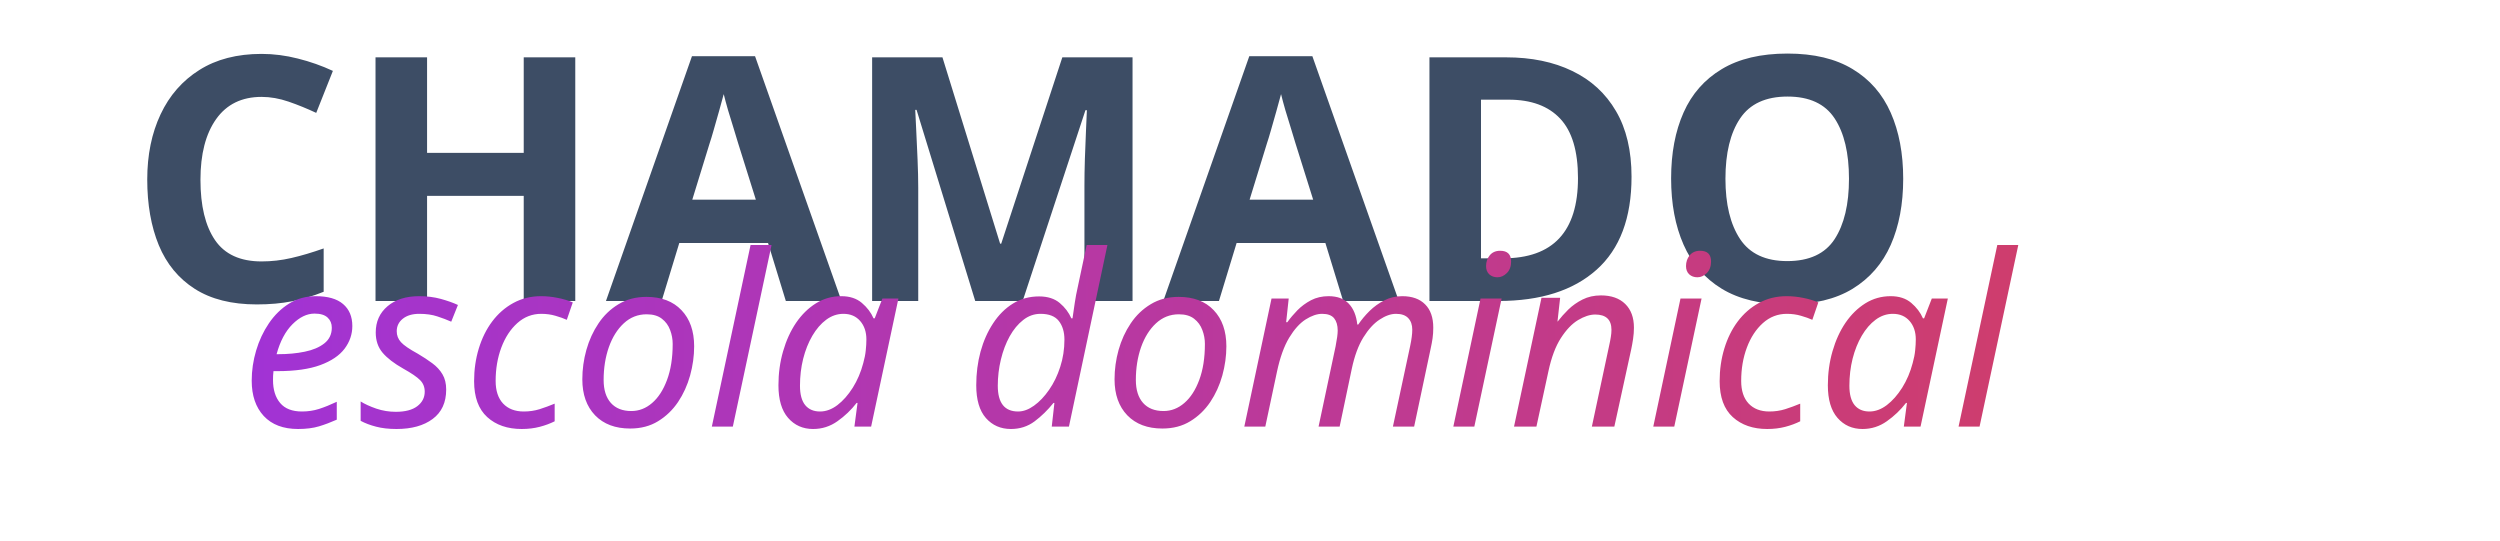
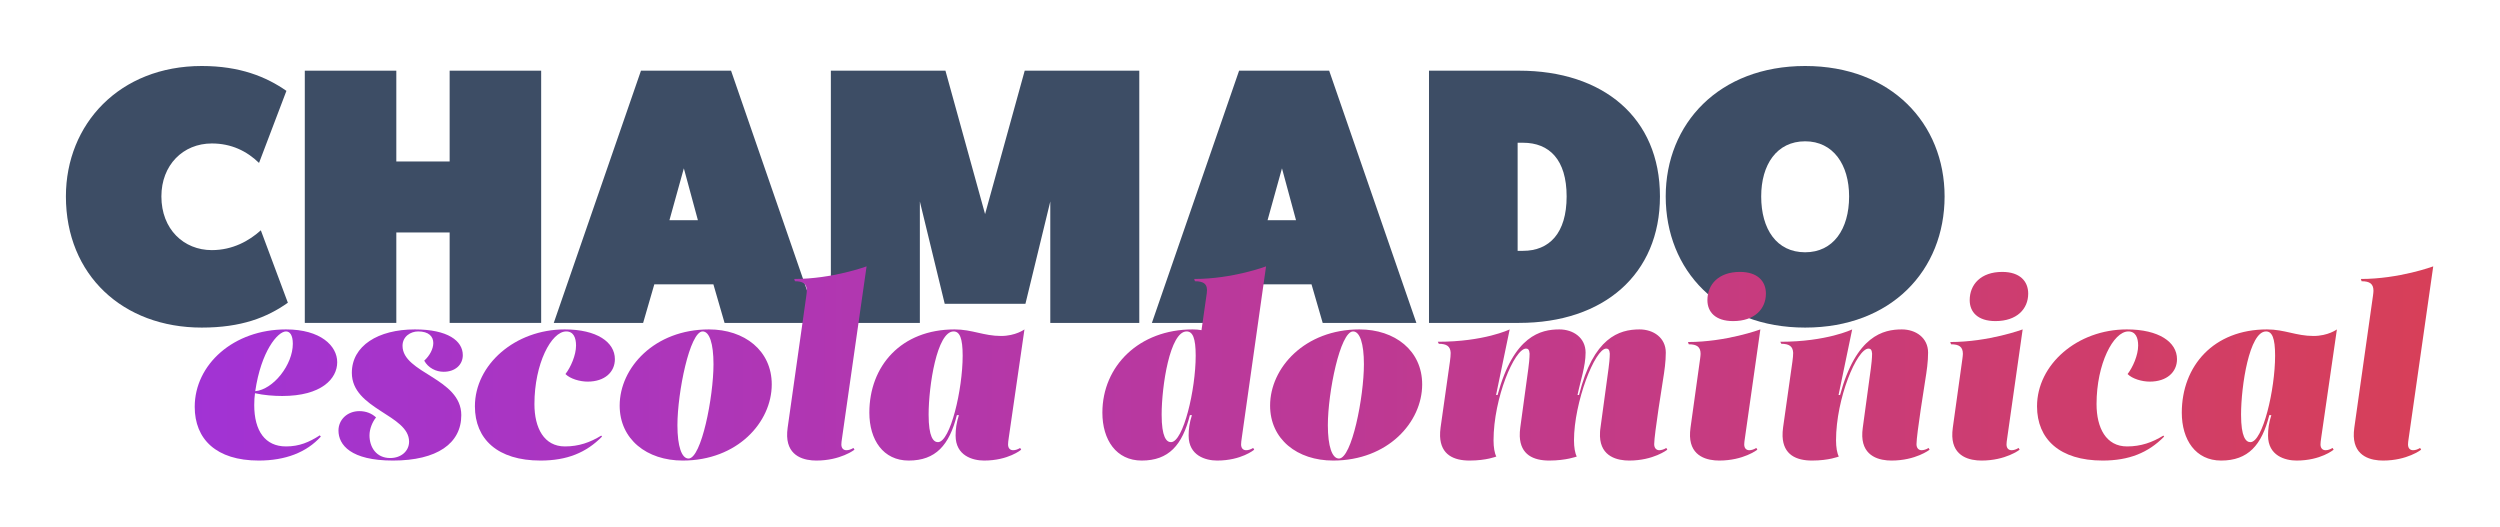
- <svg xmlns="http://www.w3.org/2000/svg" width="100%" height="100%" viewBox="0 0 2500 541" version="1.1" xml:space="preserve" style="fill-rule:evenodd;clip-rule:evenodd;stroke-linejoin:round;stroke-miterlimit:1.414;">
+ <svg xmlns="http://www.w3.org/2000/svg" width="100%" height="100%" viewBox="0 0 2368 499" version="1.1" xml:space="preserve" style="fill-rule:evenodd;clip-rule:evenodd;stroke-linejoin:round;stroke-miterlimit:1.414;">
  <g>
-     <g transform="matrix(7.11026,0,0,7.11026,-708.905,-82.8649)">
-       <text x="117.629px" y="53.984px" style="font-family:'Geomanist-Ultra', 'Geomanist';font-weight:900;font-size:48px;fill:none;">CHAMADO</text>
-       <text x="117.629px" y="53.984px" style="font-family:'Geomanist-Ultra', 'Geomanist';font-weight:900;font-size:48px;fill:#3d4d65;">CHAMADO</text>
+     <g>
+       <path d="M62.426,186.059c0,74.402 53.924,124.231 128.667,124.231c37.542,0 61.774,-9.556 81.569,-23.549l-25.597,-68.6c-10.921,9.897 -26.621,18.771 -46.416,18.771c-26.621,0 -47.781,-19.795 -47.781,-50.853c0,-29.692 20.478,-50.17 47.781,-50.17c18.43,0 33.106,7.168 44.709,18.43l25.939,-68.258c-19.113,-13.311 -44.027,-23.549 -80.204,-23.549c-77.815,0 -128.667,54.948 -128.667,123.547Z" style="fill:#3d4d65;" />
+       <path d="M288.703,305.853l86.688,0l0,-85.664l50.511,0l0,85.664l86.688,0l0,-238.905l-86.688,0l0,86.006l-50.511,0l0,-86.006l-86.688,0l0,238.905Z" style="fill:#3d4d65;" />
+       <path d="M675.728,269.335l10.58,36.518l88.736,0l-82.592,-238.905l-85.324,0l-82.592,238.905l84.64,0l10.58,-36.518l55.972,0Zm-14.675,-60.75l-26.962,0l13.651,-49.146l13.311,49.146Z" style="fill:#3d4d65;" />
+       <path d="M895.521,66.948l-108.531,0l0,238.905l84.299,0l0,-115.015l23.549,96.927l76.45,0l23.549,-96.927l0,115.015l84.299,0l0,-238.905l-108.531,0l-37.542,135.835l-37.542,-135.835Z" style="fill:#3d4d65;" />
+       <path d="M1242.27,269.335l10.58,36.518l88.736,0l-82.593,-238.905l-85.323,0l-82.593,238.905l84.641,0l10.58,-36.518l55.972,0Zm-14.676,-60.75l-26.962,0l13.652,-49.146l13.31,49.146Z" style="fill:#3d4d65;" />
+       <path d="M1353.54,305.853l85.323,0c80.204,0 133.446,-46.074 133.446,-119.794c0,-74.743 -53.925,-119.111 -133.446,-119.111l-85.323,0l0,238.905Zm83.958,-170.646l5.119,0c24.915,0 41.297,16.041 41.297,50.852c0,34.812 -16.382,51.536 -41.297,51.536l-5.119,0l0,-102.388Z" style="fill:#3d4d65;" />
+       <path d="M1709.84,310.29c81.569,0 132.081,-54.266 132.081,-124.231c0,-68.941 -50.512,-123.547 -132.081,-123.547c-81.569,0 -132.08,54.606 -132.08,123.547c0,69.965 50.511,124.231 132.08,124.231Zm0,-176.448c26.621,0 41.638,22.184 41.638,52.217c0,31.058 -15.017,52.901 -41.638,52.901c-26.962,0 -41.637,-21.843 -41.637,-52.901c0,-30.033 14.675,-52.217 41.637,-52.217Z" style="fill:#3d4d65;" />
    </g>
-     <g transform="matrix(4.97673,0,0,4.97673,-1246.33,-477.06)">
-       <text x="298.709px" y="181.573px" style="font-family:'Salome-Italic_0_wt', 'Salome';font-style:italic;font-size:48px;fill:none;">escola dominical</text>
-       <text x="298.709px" y="181.573px" style="font-family:'Salome-Italic_0_wt', 'Salome';font-style:italic;font-size:48px;fill:url(#_Linear1);">escola dominical</text>
+     <g>
+       <path d="M240.813,383.684c0,-3.822 0.239,-8.361 0.717,-11.227c8.122,1.911 18.155,2.627 25.799,2.627c37.027,0 52.077,-16.244 52.077,-32.01c0,-15.527 -15.767,-31.055 -48.494,-31.055c-49.687,0 -86.475,33.205 -86.475,73.337c0,30.577 20.305,50.882 60.676,50.882c25.083,0 45.149,-7.644 58.765,-22.693l-0.955,-1.195c-10.033,6.45 -19.35,10.511 -32.011,10.511c-19.827,0 -30.099,-14.811 -30.099,-39.177Zm0.956,-13.138c5.494,-37.744 21.26,-56.616 29.143,-56.616c3.584,0 6.45,3.345 6.45,11.706c0,19.827 -18.394,43.237 -35.593,44.91Z" style="fill:url(#_Linear1);" />
+       <path d="M401.82,341.641c3.822,6.927 11.228,10.511 18.394,10.511c10.989,0 18.155,-6.689 18.155,-15.767c0,-13.616 -14.333,-24.366 -45.388,-24.366c-34.876,0 -59.72,15.528 -59.72,41.088c0,34.638 54.226,39.655 54.226,65.215c0,8.839 -7.405,15.528 -17.916,15.528c-13.139,0 -19.588,-10.272 -19.588,-21.5c0,-6.211 2.866,-12.9 6.211,-16.961c-4.061,-3.822 -9.556,-5.972 -15.767,-5.972c-11.466,0 -19.827,8.122 -19.827,18.394c0,13.617 11.705,28.427 51.599,28.427c41.804,0 64.737,-16.244 64.737,-42.998c0,-35.116 -55.66,-39.655 -55.66,-65.693c0,-8.839 7.644,-13.617 14.811,-13.617c10.033,0 14.333,4.778 14.333,10.989c0,5.494 -3.344,11.944 -8.6,16.722Z" style="fill:url(#_Linear2);" />
+       <path d="M536.311,313.93c6.928,0 9.317,5.972 9.317,13.378c0,9.077 -5.017,20.544 -10.033,26.994c4.538,4.538 13.616,7.166 21.021,7.166c16.244,0 25.8,-9.077 25.8,-21.26c0,-16.245 -17.2,-28.189 -47.538,-28.189c-46.821,0 -85.042,33.205 -85.042,72.86c0,31.054 21.499,51.359 62.109,51.359c25.083,0 43.238,-7.405 58.288,-22.693l-0.717,-0.956c-10.511,6.45 -21.261,10.272 -34.399,10.272c-19.827,0 -28.905,-17.438 -28.905,-40.132c0,-38.222 16.005,-68.799 30.099,-68.799Z" style="fill:url(#_Linear3);" />
+       <path d="M671.519,312.019c-51.599,0 -84.565,36.311 -84.565,72.143c0,32.01 25.8,52.076 59.721,52.076c51.838,0 84.326,-36.31 84.326,-72.142c0,-32.011 -25.799,-52.077 -59.482,-52.077Zm-19.35,122.308c-6.449,0 -10.51,-11.466 -10.51,-31.532c0,-31.055 11.705,-88.865 23.888,-88.865c6.45,0 10.272,11.467 10.272,31.055c0,31.055 -11.466,89.342 -23.65,89.342Z" style="fill:url(#_Linear4);" />
+       <path d="M820.821,252.299c0,0 -32.249,11.944 -68.56,11.944l0.717,2.15c7.644,0 11.228,2.389 11.228,9.077c0,0.956 -0.239,3.106 -0.478,4.778l-17.677,124.936c-0.478,3.105 -0.478,5.494 -0.478,8.122c0.716,19.588 16.96,22.932 27.71,22.932c22.933,0 36.071,-10.272 36.071,-10.272l-0.955,-1.672c-2.389,1.434 -4.539,2.15 -6.689,2.15c-2.866,0 -4.777,-1.911 -4.777,-5.494c0,-1.433 0.238,-3.344 0.716,-6.45l23.172,-162.201Z" style="fill:url(#_Linear5);" />
+       <path d="M888.425,418.8c-4.3,0 -8.839,-4.778 -8.839,-26.038c0,-27.233 7.883,-78.832 23.649,-78.832c5.734,0 8.6,6.211 8.6,22.933c0,32.249 -11.705,81.937 -23.41,81.937Zm81.937,-106.781c0,0 -8.361,6.211 -22.217,6.211c-16.244,0 -27.471,-6.211 -43.954,-6.211c-50.643,0 -80.742,34.638 -80.742,78.832c0,25.799 13.138,45.387 37.265,45.387c25.561,0 38.46,-14.571 45.627,-42.998l1.911,0c-2.389,7.405 -3.105,13.377 -3.105,19.349c0,19.111 16.244,23.649 26.993,23.649c22.933,0 35.116,-10.272 35.116,-10.272l-0.955,-1.672c-2.389,1.434 -4.539,2.15 -6.689,2.15c-2.867,0 -4.778,-1.911 -4.778,-5.494c0,-1.433 0.239,-3.583 0.717,-6.689l14.811,-102.242Z" style="fill:url(#_Linear6);" />
+       <path d="M1109.15,418.8c-4.3,0 -8.839,-4.778 -8.839,-26.038c0,-27.233 7.883,-78.832 23.649,-78.832c5.734,0 8.6,6.211 8.6,22.933c0,32.249 -11.705,81.937 -23.41,81.937Zm17.916,-25.56l1.911,0c-2.389,7.405 -3.106,13.377 -3.106,19.349c0,19.111 16.244,23.649 26.994,23.649c22.933,0 35.116,-10.272 35.116,-10.272l-0.956,-1.672c-2.388,1.434 -4.538,2.15 -6.688,2.15c-2.867,0 -4.778,-1.911 -4.778,-5.494c0,-1.433 0.239,-3.583 0.717,-6.689l22.932,-161.962c0,0 -31.532,11.944 -68.081,11.944l0.716,2.15c8.361,0 12.422,2.627 11.228,11.227l-5.017,35.116c-2.388,-0.478 -5.494,-0.717 -8.36,-0.717c-50.644,0 -85.521,34.638 -85.521,78.832c0,25.799 13.139,45.387 37.266,45.387c25.561,0 38.46,-14.571 45.627,-42.998Z" style="fill:url(#_Linear7);" />
+       <path d="M1287.6,312.019c-51.599,0 -84.564,36.311 -84.564,72.143c0,32.01 25.799,52.076 59.72,52.076c51.838,0 84.326,-36.31 84.326,-72.142c0,-32.011 -25.799,-52.077 -59.482,-52.077Zm-19.349,122.308c-6.45,0 -10.511,-11.466 -10.511,-31.532c0,-31.055 11.705,-88.865 23.888,-88.865c6.45,0 10.272,11.467 10.272,31.055c0,31.055 -11.466,89.342 -23.649,89.342Z" style="fill:url(#_Linear8);" />
+       <path d="M1417.31,432.416c-1.673,-3.105 -2.628,-8.838 -2.628,-15.288c0,-39.894 19.827,-86.954 30.816,-86.954c1.911,0 3.105,1.195 3.344,4.778c0,4.061 -0.716,10.989 -1.194,14.094l-7.645,55.899c-0.477,3.105 -0.477,5.494 -0.477,8.361c0.716,17.438 12.899,22.932 27.949,22.932c16.005,0 26.038,-3.822 26.038,-3.822c-1.672,-3.105 -2.627,-8.838 -2.627,-15.288c0,-36.072 19.827,-86.954 30.577,-86.954c1.911,0 3.105,1.195 3.344,4.778c0,4.061 -0.717,10.989 -1.194,14.094l-7.645,56.138c-0.477,2.866 -0.477,5.494 -0.477,8.122c0.716,19.588 16.96,22.932 27.71,22.932c22.933,0 36.071,-10.272 36.071,-10.272l-0.955,-1.672c-2.15,1.434 -4.778,2.15 -6.689,2.15c-2.628,0 -4.778,-1.911 -4.778,-5.733c0,-9.077 8.122,-59.482 8.122,-59.482c1.673,-10.272 2.867,-18.633 2.867,-27.232c0,-14.095 -11.705,-21.978 -24.844,-21.978c-19.349,0 -43.715,7.645 -57.332,62.11l-1.433,0c2.628,-13.139 7.644,-26.994 7.644,-40.132c0,-14.095 -11.705,-21.978 -24.844,-21.978c-17.438,0 -43.237,5.734 -58.526,62.11l-1.433,0l12.899,-62.11c0,0 -24.127,11.706 -68.081,11.706l0.955,1.911c7.406,0 10.989,2.388 11.228,8.599c0,2.15 -0.239,5.017 -0.717,8.361l-8.839,62.349c-0.477,3.105 -0.477,5.494 -0.477,8.361c0.716,17.438 12.899,22.932 27.949,22.932c16.005,0 25.322,-3.822 25.322,-3.822Z" style="fill:url(#_Linear9);" />
+       <path d="M1641.62,304.136c20.305,0 31.054,-11.466 31.054,-26.038c0,-11.705 -7.883,-20.544 -24.604,-20.544c-20.306,0 -30.816,11.944 -30.816,26.755c0,11.227 7.644,19.827 24.366,19.827Zm25.799,7.883c0,0 -32.249,11.944 -68.559,11.944l0.716,2.15c7.645,0 11.228,2.389 11.228,9.078c0,0.956 -0.239,3.105 -0.478,4.778l-9.078,65.215c-0.477,3.105 -0.477,5.494 -0.477,8.122c0.716,19.588 16.96,22.932 27.71,22.932c22.933,0 36.071,-10.272 36.071,-10.272l-0.955,-1.672c-2.389,1.434 -4.539,2.15 -6.689,2.15c-2.866,0 -4.777,-1.911 -4.777,-5.494c0,-1.433 0.238,-3.344 0.716,-6.45l14.572,-102.481Z" style="fill:url(#_Linear10);" />
+       <path d="M1741.72,432.416c-1.673,-3.105 -2.628,-8.838 -2.628,-15.288c0,-39.894 19.827,-86.954 30.816,-86.954c1.911,0 3.105,1.195 3.344,4.778c0,4.061 -0.716,10.989 -1.194,14.094l-7.644,56.138c-0.478,2.866 -0.478,5.494 -0.478,8.122c0.716,19.588 16.96,22.932 27.71,22.932c22.933,0 36.072,-10.272 36.072,-10.272l-0.956,-1.672c-2.15,1.434 -4.778,2.15 -6.689,2.15c-2.627,0 -4.777,-1.911 -4.777,-5.733c0,-9.077 8.122,-59.482 8.122,-59.482c1.672,-10.272 2.866,-18.633 2.866,-27.232c0,-14.095 -11.705,-21.978 -24.844,-21.978c-17.438,0 -43.237,5.734 -58.526,62.11l-1.433,0l12.899,-62.11c0,0 -24.127,11.706 -68.081,11.706l0.955,1.911c7.406,0 10.989,2.388 11.228,8.599c0,2.15 -0.239,5.017 -0.717,8.361l-8.838,62.349c-0.478,3.105 -0.478,5.494 -0.478,8.361c0.716,17.438 12.899,22.932 27.949,22.932c16.005,0 25.322,-3.822 25.322,-3.822Z" style="fill:url(#_Linear11);" />
+       <path d="M1890.06,304.136c20.305,0 31.055,-11.466 31.055,-26.038c0,-11.705 -7.883,-20.544 -24.605,-20.544c-20.305,0 -30.816,11.944 -30.816,26.755c0,11.227 7.644,19.827 24.366,19.827Zm25.799,7.883c0,0 -32.249,11.944 -68.559,11.944l0.717,2.15c7.644,0 11.227,2.389 11.227,9.078c0,0.956 -0.239,3.105 -0.478,4.778l-9.077,65.215c-0.478,3.105 -0.478,5.494 -0.478,8.122c0.717,19.588 16.961,22.932 27.71,22.932c22.933,0 36.072,-10.272 36.072,-10.272l-0.956,-1.672c-2.389,1.434 -4.539,2.15 -6.689,2.15c-2.866,0 -4.777,-1.911 -4.777,-5.494c0,-1.433 0.239,-3.344 0.716,-6.45l14.572,-102.481Z" style="fill:url(#_Linear12);" />
+       <path d="M2015.95,313.93c6.928,0 9.317,5.972 9.317,13.378c0,9.077 -5.017,20.544 -10.033,26.994c4.538,4.538 13.616,7.166 21.021,7.166c16.244,0 25.8,-9.077 25.8,-21.26c0,-16.245 -17.2,-28.189 -47.538,-28.189c-46.821,0 -85.042,33.205 -85.042,72.86c0,31.054 21.499,51.359 62.109,51.359c25.083,0 43.238,-7.405 58.288,-22.693l-0.717,-0.956c-10.511,6.45 -21.261,10.272 -34.399,10.272c-19.827,0 -28.905,-17.438 -28.905,-40.132c0,-38.222 16.005,-68.799 30.099,-68.799Z" style="fill:url(#_Linear13);" />
+       <path d="M2131.57,418.8c-4.3,0 -8.839,-4.778 -8.839,-26.038c0,-27.233 7.883,-78.832 23.649,-78.832c5.734,0 8.6,6.211 8.6,22.933c0,32.249 -11.705,81.937 -23.41,81.937Zm81.937,-106.781c0,0 -8.361,6.211 -22.217,6.211c-16.244,0 -27.471,-6.211 -43.954,-6.211c-50.643,0 -80.743,34.638 -80.743,78.832c0,25.799 13.139,45.387 37.266,45.387c25.561,0 38.46,-14.571 45.627,-42.998l1.911,0c-2.389,7.405 -3.106,13.377 -3.106,19.349c0,19.111 16.245,23.649 26.994,23.649c22.933,0 35.116,-10.272 35.116,-10.272l-0.956,-1.672c-2.388,1.434 -4.538,2.15 -6.688,2.15c-2.867,0 -4.778,-1.911 -4.778,-5.494c0,-1.433 0.239,-3.583 0.717,-6.689l14.811,-102.242Z" style="fill:url(#_Linear14);" />
+       <path d="M2304.76,252.299c0,0 -32.249,11.944 -68.56,11.944l0.717,2.15c7.644,0 11.228,2.389 11.228,9.077c0,0.956 -0.239,3.106 -0.478,4.778l-17.678,124.936c-0.477,3.105 -0.477,5.494 -0.477,8.122c0.716,19.588 16.96,22.932 27.71,22.932c22.933,0 36.071,-10.272 36.071,-10.272l-0.955,-1.672c-2.389,1.434 -4.539,2.15 -6.689,2.15c-2.866,0 -4.777,-1.911 -4.777,-5.494c0,-1.433 0.238,-3.344 0.716,-6.45l23.172,-162.201Z" style="fill:url(#_Linear15);" />
    </g>
  </g>
  <defs>
-     <linearGradient id="_Linear1" x1="0" y1="0" x2="1" y2="0" gradientUnits="userSpaceOnUse" gradientTransform="matrix(426.576,0,0,48,298.709,169.573)">
+     <linearGradient id="_Linear1" x1="0" y1="0" x2="1" y2="0" gradientUnits="userSpaceOnUse" gradientTransform="matrix(2122.95,0,0,238.883,172.493,371.74)">
+       <stop offset="0%" style="stop-color:#a133d5;stop-opacity:1" />
+       <stop offset="100%" style="stop-color:#d73f59;stop-opacity:1" />
+     </linearGradient>
+     <linearGradient id="_Linear2" x1="0" y1="0" x2="1" y2="0" gradientUnits="userSpaceOnUse" gradientTransform="matrix(2122.95,0,0,238.883,172.493,371.74)">
+       <stop offset="0%" style="stop-color:#a133d5;stop-opacity:1" />
+       <stop offset="100%" style="stop-color:#d73f59;stop-opacity:1" />
+     </linearGradient>
+     <linearGradient id="_Linear3" x1="0" y1="0" x2="1" y2="0" gradientUnits="userSpaceOnUse" gradientTransform="matrix(2122.95,0,0,238.883,172.493,371.74)">
+       <stop offset="0%" style="stop-color:#a133d5;stop-opacity:1" />
+       <stop offset="100%" style="stop-color:#d73f59;stop-opacity:1" />
+     </linearGradient>
+     <linearGradient id="_Linear4" x1="0" y1="0" x2="1" y2="0" gradientUnits="userSpaceOnUse" gradientTransform="matrix(2122.95,0,0,238.883,172.493,371.74)">
+       <stop offset="0%" style="stop-color:#a133d5;stop-opacity:1" />
+       <stop offset="100%" style="stop-color:#d73f59;stop-opacity:1" />
+     </linearGradient>
+     <linearGradient id="_Linear5" x1="0" y1="0" x2="1" y2="0" gradientUnits="userSpaceOnUse" gradientTransform="matrix(2122.95,0,0,238.883,172.493,371.74)">
+       <stop offset="0%" style="stop-color:#a133d5;stop-opacity:1" />
+       <stop offset="100%" style="stop-color:#d73f59;stop-opacity:1" />
+     </linearGradient>
+     <linearGradient id="_Linear6" x1="0" y1="0" x2="1" y2="0" gradientUnits="userSpaceOnUse" gradientTransform="matrix(2122.95,0,0,238.883,172.493,371.74)">
+       <stop offset="0%" style="stop-color:#a133d5;stop-opacity:1" />
+       <stop offset="100%" style="stop-color:#d73f59;stop-opacity:1" />
+     </linearGradient>
+     <linearGradient id="_Linear7" x1="0" y1="0" x2="1" y2="0" gradientUnits="userSpaceOnUse" gradientTransform="matrix(2122.95,0,0,238.883,172.493,371.74)">
+       <stop offset="0%" style="stop-color:#a133d5;stop-opacity:1" />
+       <stop offset="100%" style="stop-color:#d73f59;stop-opacity:1" />
+     </linearGradient>
+     <linearGradient id="_Linear8" x1="0" y1="0" x2="1" y2="0" gradientUnits="userSpaceOnUse" gradientTransform="matrix(2122.95,0,0,238.883,172.493,371.74)">
+       <stop offset="0%" style="stop-color:#a133d5;stop-opacity:1" />
+       <stop offset="100%" style="stop-color:#d73f59;stop-opacity:1" />
+     </linearGradient>
+     <linearGradient id="_Linear9" x1="0" y1="0" x2="1" y2="0" gradientUnits="userSpaceOnUse" gradientTransform="matrix(2122.95,0,0,238.883,172.493,371.74)">
+       <stop offset="0%" style="stop-color:#a133d5;stop-opacity:1" />
+       <stop offset="100%" style="stop-color:#d73f59;stop-opacity:1" />
+     </linearGradient>
+     <linearGradient id="_Linear10" x1="0" y1="0" x2="1" y2="0" gradientUnits="userSpaceOnUse" gradientTransform="matrix(2122.95,0,0,238.883,172.493,371.74)">
+       <stop offset="0%" style="stop-color:#a133d5;stop-opacity:1" />
+       <stop offset="100%" style="stop-color:#d73f59;stop-opacity:1" />
+     </linearGradient>
+     <linearGradient id="_Linear11" x1="0" y1="0" x2="1" y2="0" gradientUnits="userSpaceOnUse" gradientTransform="matrix(2122.95,0,0,238.883,172.493,371.74)">
+       <stop offset="0%" style="stop-color:#a133d5;stop-opacity:1" />
+       <stop offset="100%" style="stop-color:#d73f59;stop-opacity:1" />
+     </linearGradient>
+     <linearGradient id="_Linear12" x1="0" y1="0" x2="1" y2="0" gradientUnits="userSpaceOnUse" gradientTransform="matrix(2122.95,0,0,238.883,172.493,371.74)">
+       <stop offset="0%" style="stop-color:#a133d5;stop-opacity:1" />
+       <stop offset="100%" style="stop-color:#d73f59;stop-opacity:1" />
+     </linearGradient>
+     <linearGradient id="_Linear13" x1="0" y1="0" x2="1" y2="0" gradientUnits="userSpaceOnUse" gradientTransform="matrix(2122.95,0,0,238.883,172.493,371.74)">
+       <stop offset="0%" style="stop-color:#a133d5;stop-opacity:1" />
+       <stop offset="100%" style="stop-color:#d73f59;stop-opacity:1" />
+     </linearGradient>
+     <linearGradient id="_Linear14" x1="0" y1="0" x2="1" y2="0" gradientUnits="userSpaceOnUse" gradientTransform="matrix(2122.95,0,0,238.883,172.493,371.74)">
+       <stop offset="0%" style="stop-color:#a133d5;stop-opacity:1" />
+       <stop offset="100%" style="stop-color:#d73f59;stop-opacity:1" />
+     </linearGradient>
+     <linearGradient id="_Linear15" x1="0" y1="0" x2="1" y2="0" gradientUnits="userSpaceOnUse" gradientTransform="matrix(2122.95,0,0,238.883,172.493,371.74)">
      <stop offset="0%" style="stop-color:#a133d5;stop-opacity:1" />
      <stop offset="100%" style="stop-color:#d73f59;stop-opacity:1" />
    </linearGradient>
  </defs>
</svg>
